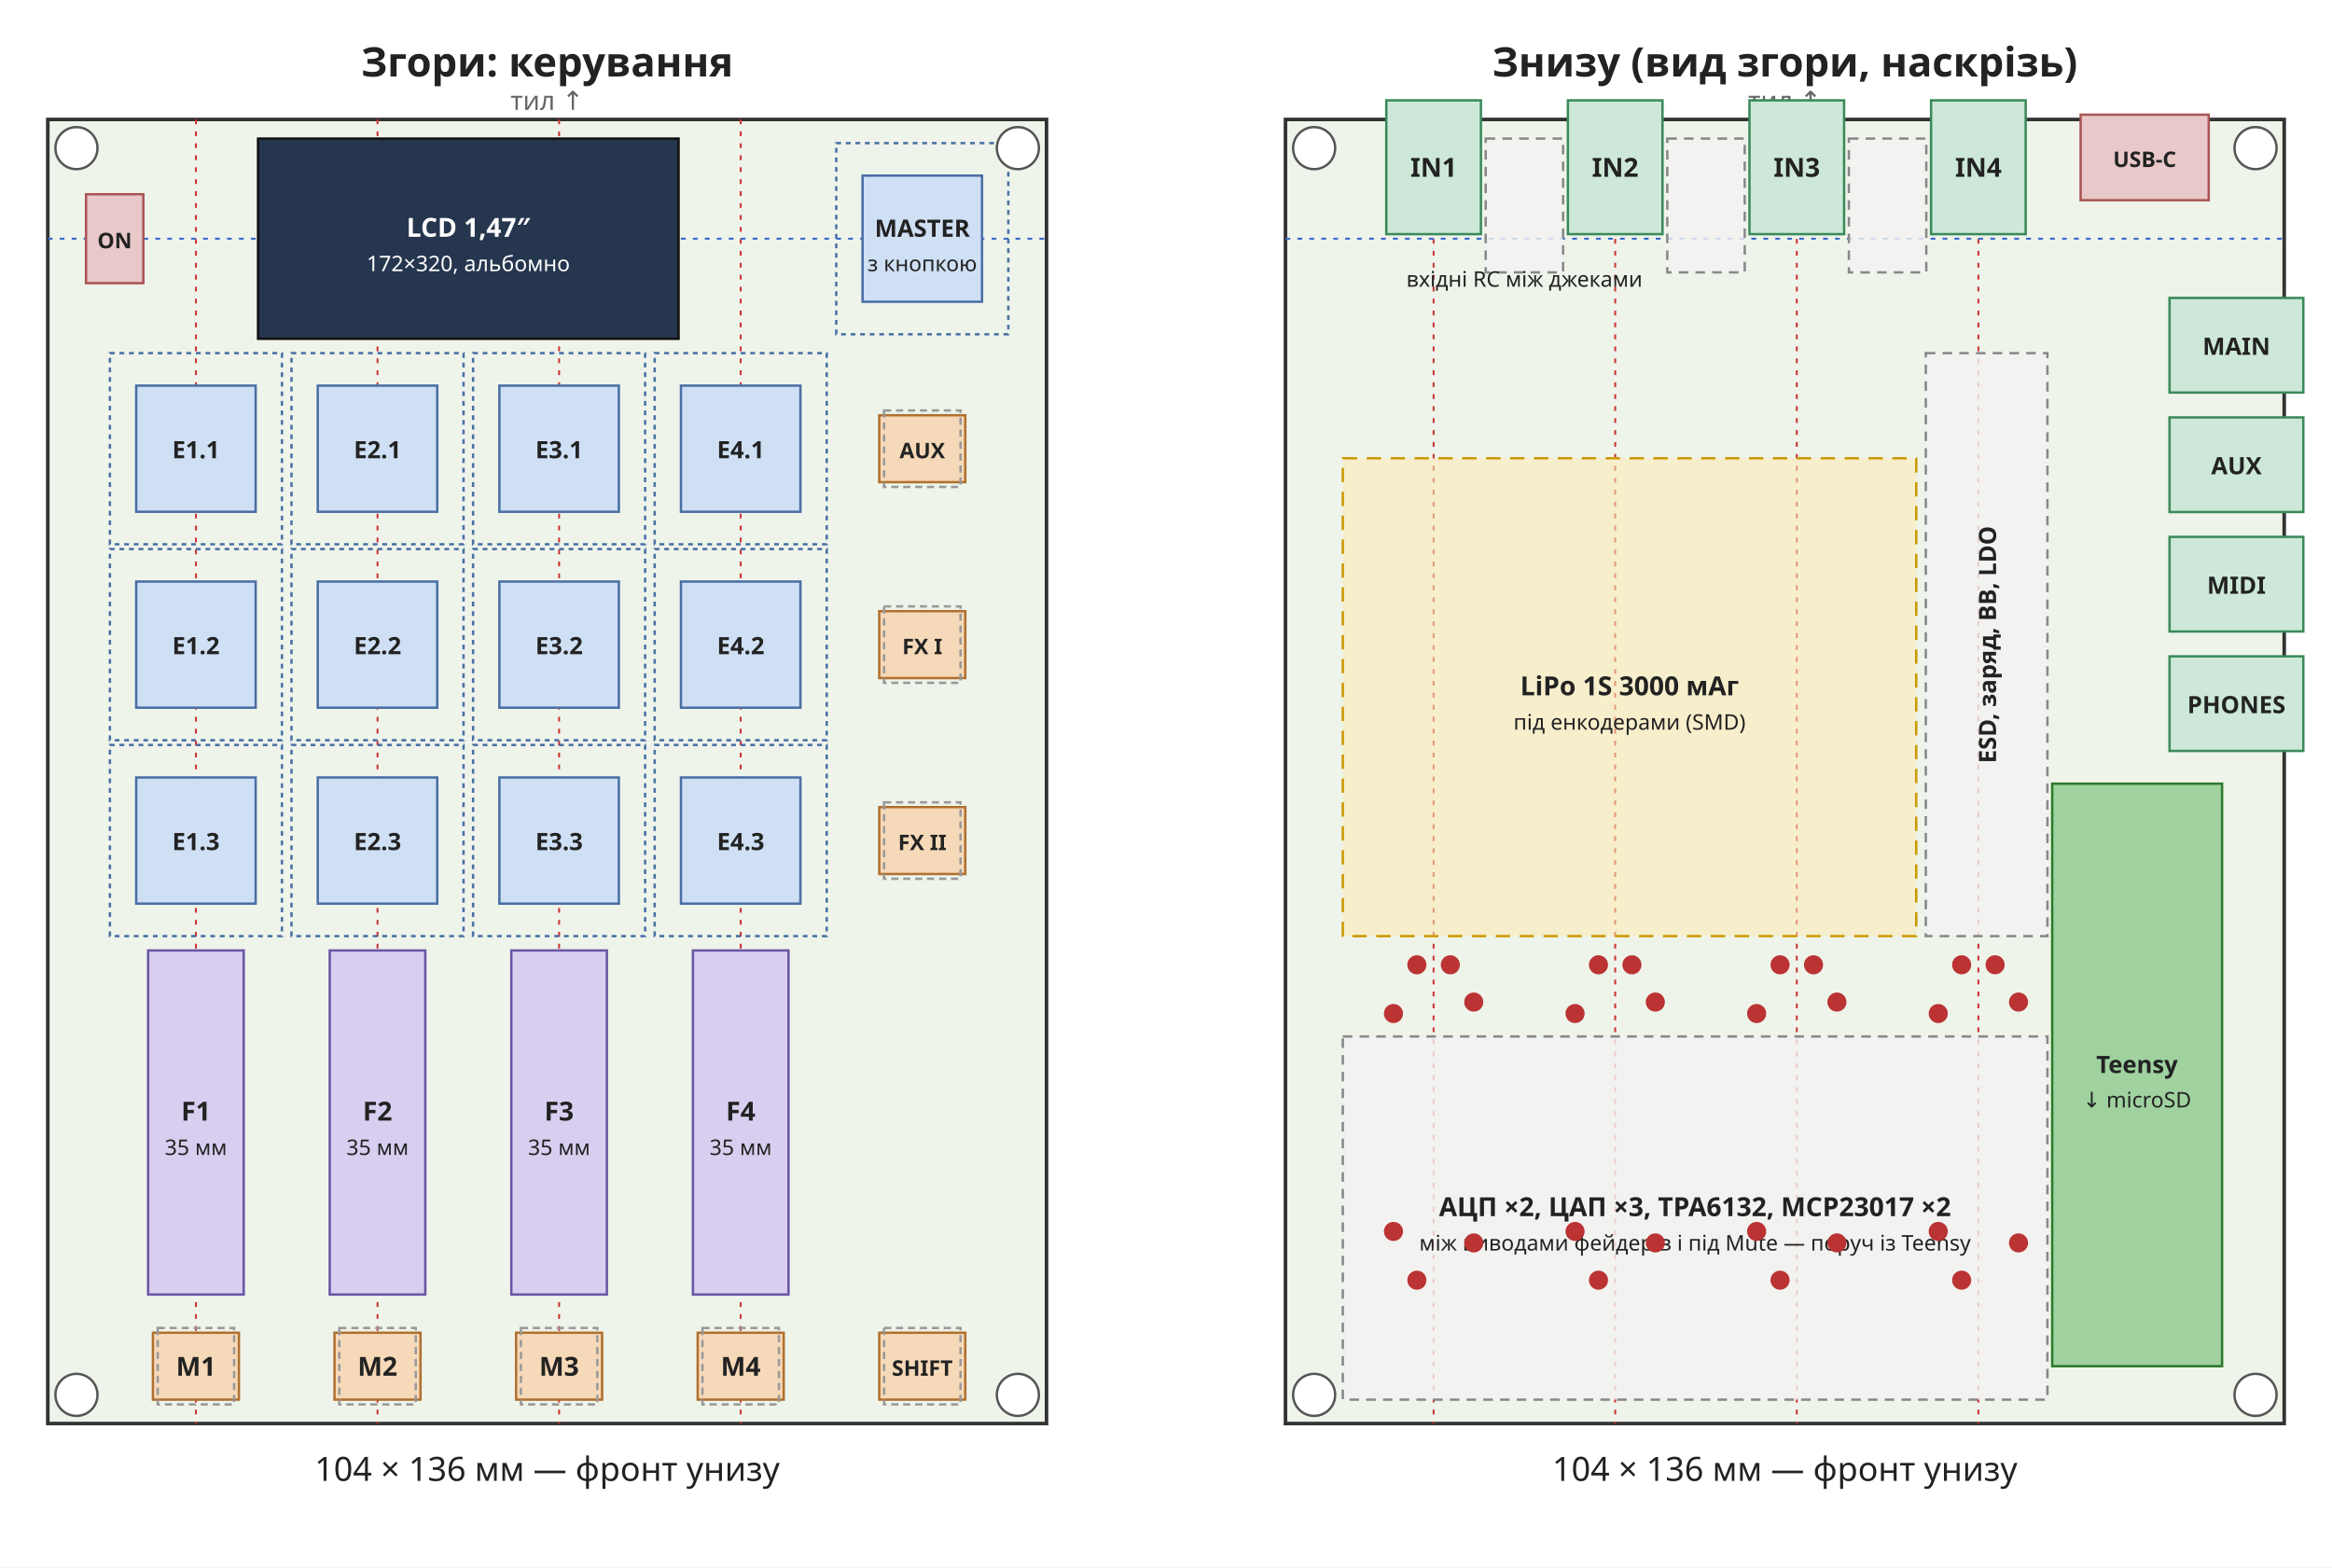
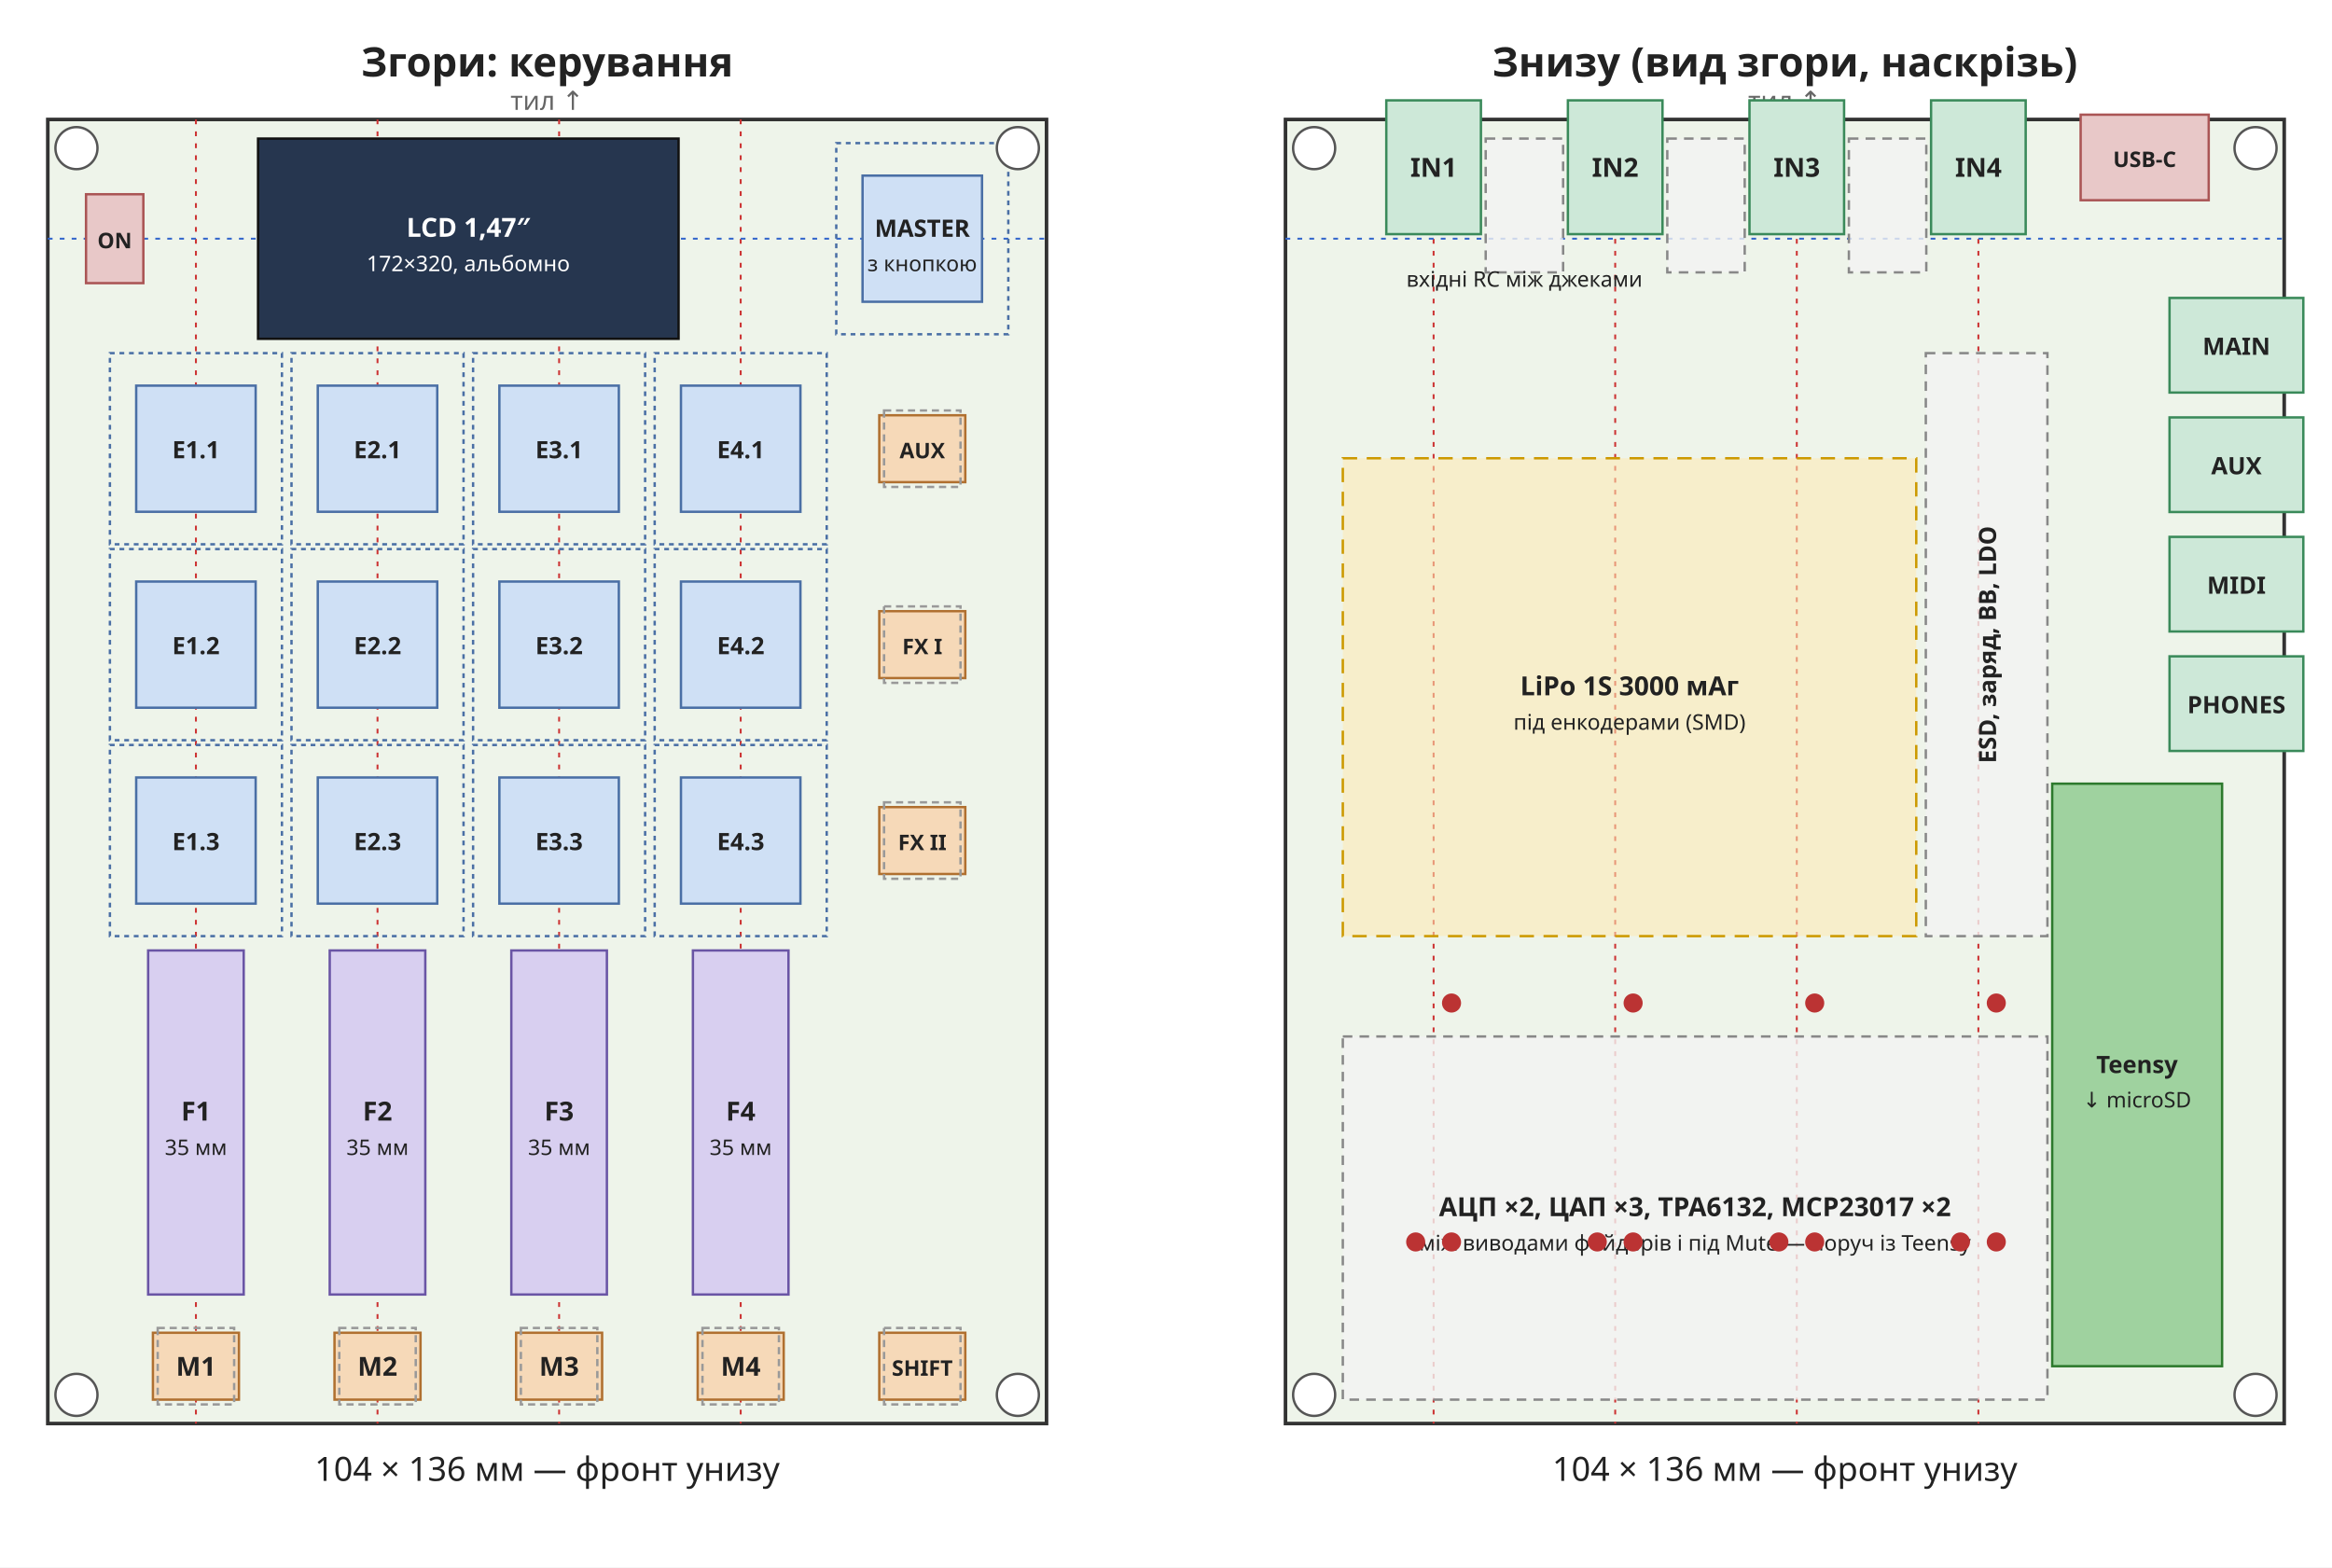
<svg xmlns="http://www.w3.org/2000/svg" width="976" height="656" viewBox="0 0 976 656">
  <rect width="100%" height="100%" fill="#fff" />
  <g transform="translate(20.0,50)">
    <rect x="0" y="0" width="418.0" height="545.8" style="fill:#eef4ea;stroke:#333;stroke-width:1.5" />
    <text x="209.0" y="-18.0" style="font-family:sans-serif;text-anchor:middle;fill:#222;font-size:17px;font-weight:bold">Згори: керування</text>
    <text x="209.0" y="-4.0" style="font-family:sans-serif;text-anchor:middle;fill:#666;font-size:11px;font-weight:normal">тил ↑</text>
    <line x1="62.0" y1="0" x2="62.0" y2="545.8" style="stroke:#c33;stroke-width:0.8;stroke-dasharray:2 3" />
    <line x1="138.0" y1="0" x2="138.0" y2="545.8" style="stroke:#c33;stroke-width:0.8;stroke-dasharray:2 3" />
    <line x1="214.0" y1="0" x2="214.0" y2="545.8" style="stroke:#c33;stroke-width:0.8;stroke-dasharray:2 3" />
    <line x1="290.0" y1="0" x2="290.0" y2="545.8" style="stroke:#c33;stroke-width:0.8;stroke-dasharray:2 3" />
    <line x1="0" y1="49.9" x2="418.0" y2="49.9" style="stroke:#36c;stroke-width:0.8;stroke-dasharray:2 3" />
    <rect x="16.0" y="31.3" width="24.0" height="37.2" style="fill:#e8c8c8;stroke:#a55" />
    <text x="28.0" y="53.9" style="font-family:sans-serif;text-anchor:middle;fill:#222;font-size:9px;font-weight:bold">ON</text>
    <rect x="88.0" y="8.0" width="176.0" height="83.8" style="fill:#26364f;stroke:#111" />
    <text x="176.0" y="49.1" style="font-family:sans-serif;text-anchor:middle;fill:#fff;font-size:11px;font-weight:bold">LCD 1,47″</text>
    <text x="176.0" y="63.5" style="font-family:sans-serif;text-anchor:middle;fill:#fff;font-size:9px;font-weight:normal">172×320, альбомно</text>
    <rect x="330.0" y="9.9" width="72.0" height="80.0" style="fill:none;stroke:#4a6fa5;stroke-dasharray:2 2" />
    <rect x="341.0" y="23.5" width="50.0" height="52.8" style="fill:#cfe0f5;stroke:#4a6fa5" />
    <text x="366.0" y="49.1" style="font-family:sans-serif;text-anchor:middle;fill:#222;font-size:10px;font-weight:bold">MASTER</text>
    <text x="366.0" y="63.5" style="font-family:sans-serif;text-anchor:middle;fill:#222;font-size:9px;font-weight:normal">з кнопкою</text>
    <rect x="26.0" y="97.8" width="72.0" height="80.0" style="fill:none;stroke:#4a6fa5;stroke-dasharray:2 2" />
    <rect x="37.0" y="111.4" width="50.0" height="52.8" style="fill:#cfe0f5;stroke:#4a6fa5" />
    <text x="62.0" y="141.8" style="font-family:sans-serif;text-anchor:middle;fill:#222;font-size:10px;font-weight:bold">E1.1</text>
    <rect x="26.0" y="179.8" width="72.0" height="80.0" style="fill:none;stroke:#4a6fa5;stroke-dasharray:2 2" />
    <rect x="37.0" y="193.4" width="50.0" height="52.8" style="fill:#cfe0f5;stroke:#4a6fa5" />
    <text x="62.0" y="223.8" style="font-family:sans-serif;text-anchor:middle;fill:#222;font-size:10px;font-weight:bold">E1.2</text>
    <rect x="26.0" y="261.8" width="72.0" height="80.0" style="fill:none;stroke:#4a6fa5;stroke-dasharray:2 2" />
    <rect x="37.0" y="275.4" width="50.0" height="52.8" style="fill:#cfe0f5;stroke:#4a6fa5" />
    <text x="62.0" y="305.8" style="font-family:sans-serif;text-anchor:middle;fill:#222;font-size:10px;font-weight:bold">E1.3</text>
    <rect x="42.0" y="347.8" width="40.0" height="144.0" style="fill:#d8cff0;stroke:#6a55a5" />
    <text x="62.0" y="419.0" style="font-family:sans-serif;text-anchor:middle;fill:#222;font-size:11px;font-weight:bold">F1</text>
    <text x="62.0" y="433.4" style="font-family:sans-serif;text-anchor:middle;fill:#222;font-size:9px;font-weight:normal">35 мм</text>
    <rect x="44.0" y="507.8" width="36.0" height="28.0" style="fill:#f6d9b8;stroke:#b07030" />
    <rect x="46.0" y="505.8" width="32.0" height="32.0" style="fill:none;stroke:#999;stroke-dasharray:3 2" />
    <text x="62.0" y="525.8" style="font-family:sans-serif;text-anchor:middle;fill:#222;font-size:11px;font-weight:bold">M1</text>
    <rect x="102.0" y="97.8" width="72.0" height="80.0" style="fill:none;stroke:#4a6fa5;stroke-dasharray:2 2" />
    <rect x="113.0" y="111.4" width="50.0" height="52.8" style="fill:#cfe0f5;stroke:#4a6fa5" />
    <text x="138.0" y="141.8" style="font-family:sans-serif;text-anchor:middle;fill:#222;font-size:10px;font-weight:bold">E2.1</text>
    <rect x="102.0" y="179.8" width="72.0" height="80.0" style="fill:none;stroke:#4a6fa5;stroke-dasharray:2 2" />
    <rect x="113.0" y="193.4" width="50.0" height="52.8" style="fill:#cfe0f5;stroke:#4a6fa5" />
    <text x="138.0" y="223.8" style="font-family:sans-serif;text-anchor:middle;fill:#222;font-size:10px;font-weight:bold">E2.2</text>
    <rect x="102.0" y="261.8" width="72.0" height="80.0" style="fill:none;stroke:#4a6fa5;stroke-dasharray:2 2" />
    <rect x="113.0" y="275.4" width="50.0" height="52.8" style="fill:#cfe0f5;stroke:#4a6fa5" />
    <text x="138.0" y="305.8" style="font-family:sans-serif;text-anchor:middle;fill:#222;font-size:10px;font-weight:bold">E2.3</text>
    <rect x="118.0" y="347.8" width="40.0" height="144.0" style="fill:#d8cff0;stroke:#6a55a5" />
    <text x="138.0" y="419.0" style="font-family:sans-serif;text-anchor:middle;fill:#222;font-size:11px;font-weight:bold">F2</text>
    <text x="138.0" y="433.4" style="font-family:sans-serif;text-anchor:middle;fill:#222;font-size:9px;font-weight:normal">35 мм</text>
    <rect x="120.0" y="507.8" width="36.0" height="28.0" style="fill:#f6d9b8;stroke:#b07030" />
    <rect x="122.0" y="505.8" width="32.0" height="32.0" style="fill:none;stroke:#999;stroke-dasharray:3 2" />
    <text x="138.0" y="525.8" style="font-family:sans-serif;text-anchor:middle;fill:#222;font-size:11px;font-weight:bold">M2</text>
    <rect x="178.0" y="97.8" width="72.0" height="80.0" style="fill:none;stroke:#4a6fa5;stroke-dasharray:2 2" />
    <rect x="189.0" y="111.4" width="50.0" height="52.8" style="fill:#cfe0f5;stroke:#4a6fa5" />
    <text x="214.0" y="141.8" style="font-family:sans-serif;text-anchor:middle;fill:#222;font-size:10px;font-weight:bold">E3.1</text>
    <rect x="178.0" y="179.8" width="72.0" height="80.0" style="fill:none;stroke:#4a6fa5;stroke-dasharray:2 2" />
    <rect x="189.0" y="193.4" width="50.0" height="52.8" style="fill:#cfe0f5;stroke:#4a6fa5" />
    <text x="214.0" y="223.8" style="font-family:sans-serif;text-anchor:middle;fill:#222;font-size:10px;font-weight:bold">E3.2</text>
    <rect x="178.0" y="261.8" width="72.0" height="80.0" style="fill:none;stroke:#4a6fa5;stroke-dasharray:2 2" />
    <rect x="189.0" y="275.4" width="50.0" height="52.8" style="fill:#cfe0f5;stroke:#4a6fa5" />
    <text x="214.0" y="305.8" style="font-family:sans-serif;text-anchor:middle;fill:#222;font-size:10px;font-weight:bold">E3.3</text>
    <rect x="194.0" y="347.8" width="40.0" height="144.0" style="fill:#d8cff0;stroke:#6a55a5" />
    <text x="214.0" y="419.0" style="font-family:sans-serif;text-anchor:middle;fill:#222;font-size:11px;font-weight:bold">F3</text>
    <text x="214.0" y="433.4" style="font-family:sans-serif;text-anchor:middle;fill:#222;font-size:9px;font-weight:normal">35 мм</text>
    <rect x="196.0" y="507.8" width="36.0" height="28.0" style="fill:#f6d9b8;stroke:#b07030" />
    <rect x="198.0" y="505.8" width="32.0" height="32.0" style="fill:none;stroke:#999;stroke-dasharray:3 2" />
    <text x="214.0" y="525.8" style="font-family:sans-serif;text-anchor:middle;fill:#222;font-size:11px;font-weight:bold">M3</text>
    <rect x="254.0" y="97.8" width="72.0" height="80.0" style="fill:none;stroke:#4a6fa5;stroke-dasharray:2 2" />
    <rect x="265.0" y="111.4" width="50.0" height="52.8" style="fill:#cfe0f5;stroke:#4a6fa5" />
    <text x="290.0" y="141.8" style="font-family:sans-serif;text-anchor:middle;fill:#222;font-size:10px;font-weight:bold">E4.1</text>
    <rect x="254.0" y="179.8" width="72.0" height="80.0" style="fill:none;stroke:#4a6fa5;stroke-dasharray:2 2" />
    <rect x="265.0" y="193.4" width="50.0" height="52.8" style="fill:#cfe0f5;stroke:#4a6fa5" />
    <text x="290.0" y="223.8" style="font-family:sans-serif;text-anchor:middle;fill:#222;font-size:10px;font-weight:bold">E4.2</text>
    <rect x="254.0" y="261.8" width="72.0" height="80.0" style="fill:none;stroke:#4a6fa5;stroke-dasharray:2 2" />
    <rect x="265.0" y="275.4" width="50.0" height="52.8" style="fill:#cfe0f5;stroke:#4a6fa5" />
    <text x="290.0" y="305.8" style="font-family:sans-serif;text-anchor:middle;fill:#222;font-size:10px;font-weight:bold">E4.3</text>
    <rect x="270.0" y="347.8" width="40.0" height="144.0" style="fill:#d8cff0;stroke:#6a55a5" />
    <text x="290.0" y="419.0" style="font-family:sans-serif;text-anchor:middle;fill:#222;font-size:11px;font-weight:bold">F4</text>
    <text x="290.0" y="433.4" style="font-family:sans-serif;text-anchor:middle;fill:#222;font-size:9px;font-weight:normal">35 мм</text>
    <rect x="272.0" y="507.8" width="36.0" height="28.0" style="fill:#f6d9b8;stroke:#b07030" />
    <rect x="274.0" y="505.8" width="32.0" height="32.0" style="fill:none;stroke:#999;stroke-dasharray:3 2" />
    <text x="290.0" y="525.8" style="font-family:sans-serif;text-anchor:middle;fill:#222;font-size:11px;font-weight:bold">M4</text>
    <rect x="348.0" y="123.8" width="36.0" height="28.0" style="fill:#f6d9b8;stroke:#b07030" />
    <rect x="350.0" y="121.8" width="32.0" height="32.0" style="fill:none;stroke:#999;stroke-dasharray:3 2" />
    <text x="366.0" y="141.8" style="font-family:sans-serif;text-anchor:middle;fill:#222;font-size:9px;font-weight:bold">AUX</text>
    <rect x="348.0" y="205.8" width="36.0" height="28.0" style="fill:#f6d9b8;stroke:#b07030" />
    <rect x="350.0" y="203.8" width="32.0" height="32.0" style="fill:none;stroke:#999;stroke-dasharray:3 2" />
    <text x="366.0" y="223.8" style="font-family:sans-serif;text-anchor:middle;fill:#222;font-size:9px;font-weight:bold">FX I</text>
    <rect x="348.0" y="287.8" width="36.0" height="28.0" style="fill:#f6d9b8;stroke:#b07030" />
    <rect x="350.0" y="285.8" width="32.0" height="32.0" style="fill:none;stroke:#999;stroke-dasharray:3 2" />
    <text x="366.0" y="305.8" style="font-family:sans-serif;text-anchor:middle;fill:#222;font-size:9px;font-weight:bold">FX II</text>
    <rect x="348.0" y="507.8" width="36.0" height="28.0" style="fill:#f6d9b8;stroke:#b07030" />
    <rect x="350.0" y="505.8" width="32.0" height="32.0" style="fill:none;stroke:#999;stroke-dasharray:3 2" />
    <text x="366.0" y="525.8" style="font-family:sans-serif;text-anchor:middle;fill:#222;font-size:9px;font-weight:bold">SHIFT</text>
    <circle cx="12.0" cy="12.0" r="8.8" style="fill:#fff;stroke:#555" />
    <circle cx="12.0" cy="533.8" r="8.8" style="fill:#fff;stroke:#555" />
    <circle cx="406.0" cy="12.0" r="8.8" style="fill:#fff;stroke:#555" />
    <circle cx="406.0" cy="533.8" r="8.8" style="fill:#fff;stroke:#555" />
    <text x="209.0" y="569.8" style="font-family:sans-serif;text-anchor:middle;fill:#222;font-size:14px;font-weight:normal">104 × 136 мм — фронт унизу</text>
  </g>
  <g transform="translate(538.0,50)">
    <rect x="0" y="0" width="418.0" height="545.8" style="fill:#eef4ea;stroke:#333;stroke-width:1.5" />
    <text x="209.0" y="-18.0" style="font-family:sans-serif;text-anchor:middle;fill:#222;font-size:17px;font-weight:bold">Знизу (вид згори, наскрізь)</text>
    <text x="209.0" y="-4.0" style="font-family:sans-serif;text-anchor:middle;fill:#666;font-size:11px;font-weight:normal">тил ↑</text>
    <line x1="62.0" y1="0" x2="62.0" y2="545.8" style="stroke:#c33;stroke-width:0.8;stroke-dasharray:2 3" />
    <line x1="138.0" y1="0" x2="138.0" y2="545.8" style="stroke:#c33;stroke-width:0.8;stroke-dasharray:2 3" />
    <line x1="214.0" y1="0" x2="214.0" y2="545.8" style="stroke:#c33;stroke-width:0.8;stroke-dasharray:2 3" />
    <line x1="290.0" y1="0" x2="290.0" y2="545.8" style="stroke:#c33;stroke-width:0.8;stroke-dasharray:2 3" />
    <line x1="0" y1="49.9" x2="418.0" y2="49.9" style="stroke:#36c;stroke-width:0.8;stroke-dasharray:2 3" />
    <rect x="42.2" y="-8.0" width="39.6" height="56.0" style="fill:#cde8d8;stroke:#3a8a5a" />
    <text x="62.0" y="24.0" style="font-family:sans-serif;text-anchor:middle;fill:#222;font-size:11px;font-weight:bold">IN1</text>
    <rect x="118.2" y="-8.0" width="39.6" height="56.0" style="fill:#cde8d8;stroke:#3a8a5a" />
    <text x="138.0" y="24.0" style="font-family:sans-serif;text-anchor:middle;fill:#222;font-size:11px;font-weight:bold">IN2</text>
    <rect x="194.2" y="-8.0" width="39.6" height="56.0" style="fill:#cde8d8;stroke:#3a8a5a" />
    <text x="214.0" y="24.0" style="font-family:sans-serif;text-anchor:middle;fill:#222;font-size:11px;font-weight:bold">IN3</text>
    <rect x="270.2" y="-8.0" width="39.6" height="56.0" style="fill:#cde8d8;stroke:#3a8a5a" />
    <text x="290.0" y="24.0" style="font-family:sans-serif;text-anchor:middle;fill:#222;font-size:11px;font-weight:bold">IN4</text>
    <rect x="370.0" y="74.7" width="56.0" height="39.6" style="fill:#cde8d8;stroke:#3a8a5a" />
    <text x="398.0" y="98.5" style="font-family:sans-serif;text-anchor:middle;fill:#222;font-size:10px;font-weight:bold">MAIN</text>
    <rect x="370.0" y="124.7" width="56.0" height="39.6" style="fill:#cde8d8;stroke:#3a8a5a" />
    <text x="398.0" y="148.5" style="font-family:sans-serif;text-anchor:middle;fill:#222;font-size:10px;font-weight:bold">AUX</text>
    <rect x="370.0" y="174.7" width="56.0" height="39.6" style="fill:#cde8d8;stroke:#3a8a5a" />
    <text x="398.0" y="198.5" style="font-family:sans-serif;text-anchor:middle;fill:#222;font-size:10px;font-weight:bold">MIDI</text>
    <rect x="370.0" y="224.7" width="56.0" height="39.6" style="fill:#cde8d8;stroke:#3a8a5a" />
    <text x="398.0" y="248.5" style="font-family:sans-serif;text-anchor:middle;fill:#222;font-size:10px;font-weight:bold">PHONES</text>
    <rect x="320.9" y="278.0" width="71.1" height="243.8" style="fill:#9fd29f;stroke:#2d7a2d" />
    <text x="356.4" y="399.1" style="font-family:sans-serif;text-anchor:middle;fill:#222;font-size:10px;font-weight:bold">Teensy</text>
    <text x="356.4" y="413.5" style="font-family:sans-serif;text-anchor:middle;fill:#222;font-size:9px;font-weight:normal">↓ microSD</text>
    <rect x="24.0" y="141.8" width="240.0" height="200.0" style="fill:#ffe9b0;fill-opacity:0.55;stroke:#c90;stroke-dasharray:6 4" />
    <text x="144.0" y="241.0" style="font-family:sans-serif;text-anchor:middle;fill:#222;font-size:11px;font-weight:bold">LiPo 1S 3000 мАг</text>
    <text x="144.0" y="255.4" style="font-family:sans-serif;text-anchor:middle;fill:#222;font-size:9px;font-weight:normal">під енкодерами (SMD)</text>
    <rect x="268.0" y="97.8" width="50.9" height="244.0" style="fill:#f2f2f2;fill-opacity:0.8;stroke:#888;stroke-dasharray:4 3" />
    <text transform="translate(297.4,219.8) rotate(-90)" style="font-family:sans-serif;text-anchor:middle;fill:#222;font-size:10px;font-weight:bold">ESD, заряд, BB, LDO</text>
    <rect x="24.0" y="383.8" width="294.9" height="152.0" style="fill:#f2f2f2;fill-opacity:0.8;stroke:#888;stroke-dasharray:4 3" />
    <text x="171.4" y="459.0" style="font-family:sans-serif;text-anchor:middle;fill:#222;font-size:11px;font-weight:bold">АЦП ×2, ЦАП ×3, TPA6132, MCP23017 ×2</text>
    <text x="171.4" y="473.4" style="font-family:sans-serif;text-anchor:middle;fill:#222;font-size:9px;font-weight:normal">між виводами фейдерів і під Mute — поруч із Teensy</text>
-     <circle cx="55.0" cy="353.8" r="4.0" style="fill:#b33;stroke:none" />
-     <circle cx="69.0" cy="353.8" r="4.0" style="fill:#b33;stroke:none" />
-     <circle cx="55.0" cy="485.8" r="4.0" style="fill:#b33;stroke:none" />
-     <circle cx="78.8" cy="369.4" r="4.0" style="fill:#b33;stroke:none" />
-     <circle cx="45.2" cy="374.2" r="4.0" style="fill:#b33;stroke:none" />
-     <circle cx="45.2" cy="465.4" r="4.0" style="fill:#b33;stroke:none" />
-     <circle cx="78.8" cy="470.2" r="4.0" style="fill:#b33;stroke:none" />
-     <circle cx="131.0" cy="353.8" r="4.0" style="fill:#b33;stroke:none" />
-     <circle cx="145.0" cy="353.8" r="4.0" style="fill:#b33;stroke:none" />
-     <circle cx="131.0" cy="485.8" r="4.0" style="fill:#b33;stroke:none" />
-     <circle cx="154.8" cy="369.4" r="4.0" style="fill:#b33;stroke:none" />
-     <circle cx="121.2" cy="374.2" r="4.0" style="fill:#b33;stroke:none" />
-     <circle cx="121.2" cy="465.4" r="4.0" style="fill:#b33;stroke:none" />
-     <circle cx="154.8" cy="470.2" r="4.0" style="fill:#b33;stroke:none" />
-     <circle cx="207.0" cy="353.8" r="4.0" style="fill:#b33;stroke:none" />
-     <circle cx="221.0" cy="353.8" r="4.0" style="fill:#b33;stroke:none" />
-     <circle cx="207.0" cy="485.8" r="4.0" style="fill:#b33;stroke:none" />
-     <circle cx="230.8" cy="369.4" r="4.0" style="fill:#b33;stroke:none" />
-     <circle cx="197.2" cy="374.2" r="4.0" style="fill:#b33;stroke:none" />
-     <circle cx="197.2" cy="465.4" r="4.0" style="fill:#b33;stroke:none" />
-     <circle cx="230.8" cy="470.2" r="4.0" style="fill:#b33;stroke:none" />
-     <circle cx="283.0" cy="353.8" r="4.0" style="fill:#b33;stroke:none" />
-     <circle cx="297.0" cy="353.8" r="4.0" style="fill:#b33;stroke:none" />
-     <circle cx="283.0" cy="485.8" r="4.0" style="fill:#b33;stroke:none" />
-     <circle cx="306.8" cy="369.4" r="4.0" style="fill:#b33;stroke:none" />
-     <circle cx="273.2" cy="374.2" r="4.0" style="fill:#b33;stroke:none" />
-     <circle cx="273.2" cy="465.4" r="4.0" style="fill:#b33;stroke:none" />
-     <circle cx="306.8" cy="470.2" r="4.0" style="fill:#b33;stroke:none" />
+     <circle cx="69.5" cy="469.8" r="4.0" style="fill:#b33;stroke:none" />
+     <circle cx="54.5" cy="469.8" r="4.0" style="fill:#b33;stroke:none" />
+     <circle cx="69.5" cy="369.8" r="4.0" style="fill:#b33;stroke:none" />
+     <circle cx="145.5" cy="469.8" r="4.0" style="fill:#b33;stroke:none" />
+     <circle cx="130.5" cy="469.8" r="4.0" style="fill:#b33;stroke:none" />
+     <circle cx="145.5" cy="369.8" r="4.0" style="fill:#b33;stroke:none" />
+     <circle cx="221.5" cy="469.8" r="4.0" style="fill:#b33;stroke:none" />
+     <circle cx="206.5" cy="469.8" r="4.0" style="fill:#b33;stroke:none" />
+     <circle cx="221.5" cy="369.8" r="4.0" style="fill:#b33;stroke:none" />
+     <circle cx="297.5" cy="469.8" r="4.0" style="fill:#b33;stroke:none" />
+     <circle cx="282.5" cy="469.8" r="4.0" style="fill:#b33;stroke:none" />
+     <circle cx="297.5" cy="369.8" r="4.0" style="fill:#b33;stroke:none" />
    <rect x="332.8" y="-2.0" width="53.6" height="35.8" style="fill:#e8c8c8;stroke:#a55" />
    <text x="359.6" y="19.9" style="font-family:sans-serif;text-anchor:middle;fill:#222;font-size:9px;font-weight:bold">USB-C</text>
    <rect x="83.8" y="8.0" width="32.4" height="56.0" style="fill:#f2f2f2;fill-opacity:0.8;stroke:#888;stroke-dasharray:4 3" />
    <rect x="159.8" y="8.0" width="32.4" height="56.0" style="fill:#f2f2f2;fill-opacity:0.8;stroke:#888;stroke-dasharray:4 3" />
    <rect x="235.8" y="8.0" width="32.4" height="56.0" style="fill:#f2f2f2;fill-opacity:0.8;stroke:#888;stroke-dasharray:4 3" />
    <text x="100.0" y="70.0" style="font-family:sans-serif;text-anchor:middle;fill:#222;font-size:9px;font-weight:normal">вхідні RC між джеками</text>
    <circle cx="12.0" cy="12.0" r="8.8" style="fill:#fff;stroke:#555" />
    <circle cx="12.0" cy="533.8" r="8.8" style="fill:#fff;stroke:#555" />
    <circle cx="406.0" cy="12.0" r="8.8" style="fill:#fff;stroke:#555" />
    <circle cx="406.0" cy="533.8" r="8.8" style="fill:#fff;stroke:#555" />
    <text x="209.0" y="569.8" style="font-family:sans-serif;text-anchor:middle;fill:#222;font-size:14px;font-weight:normal">104 × 136 мм — фронт унизу</text>
  </g>
</svg>
